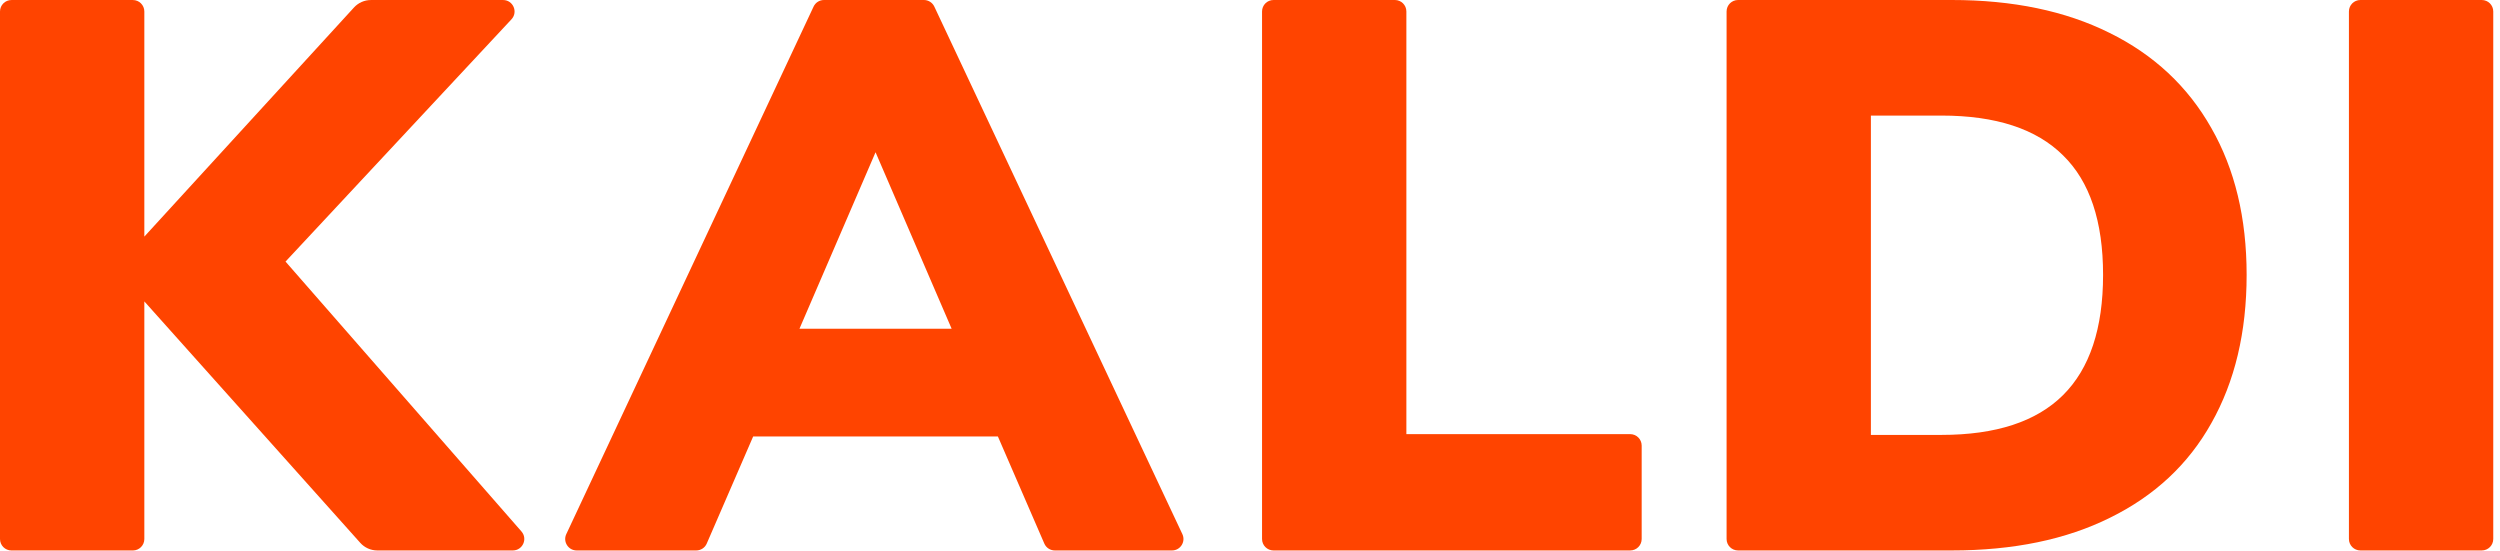
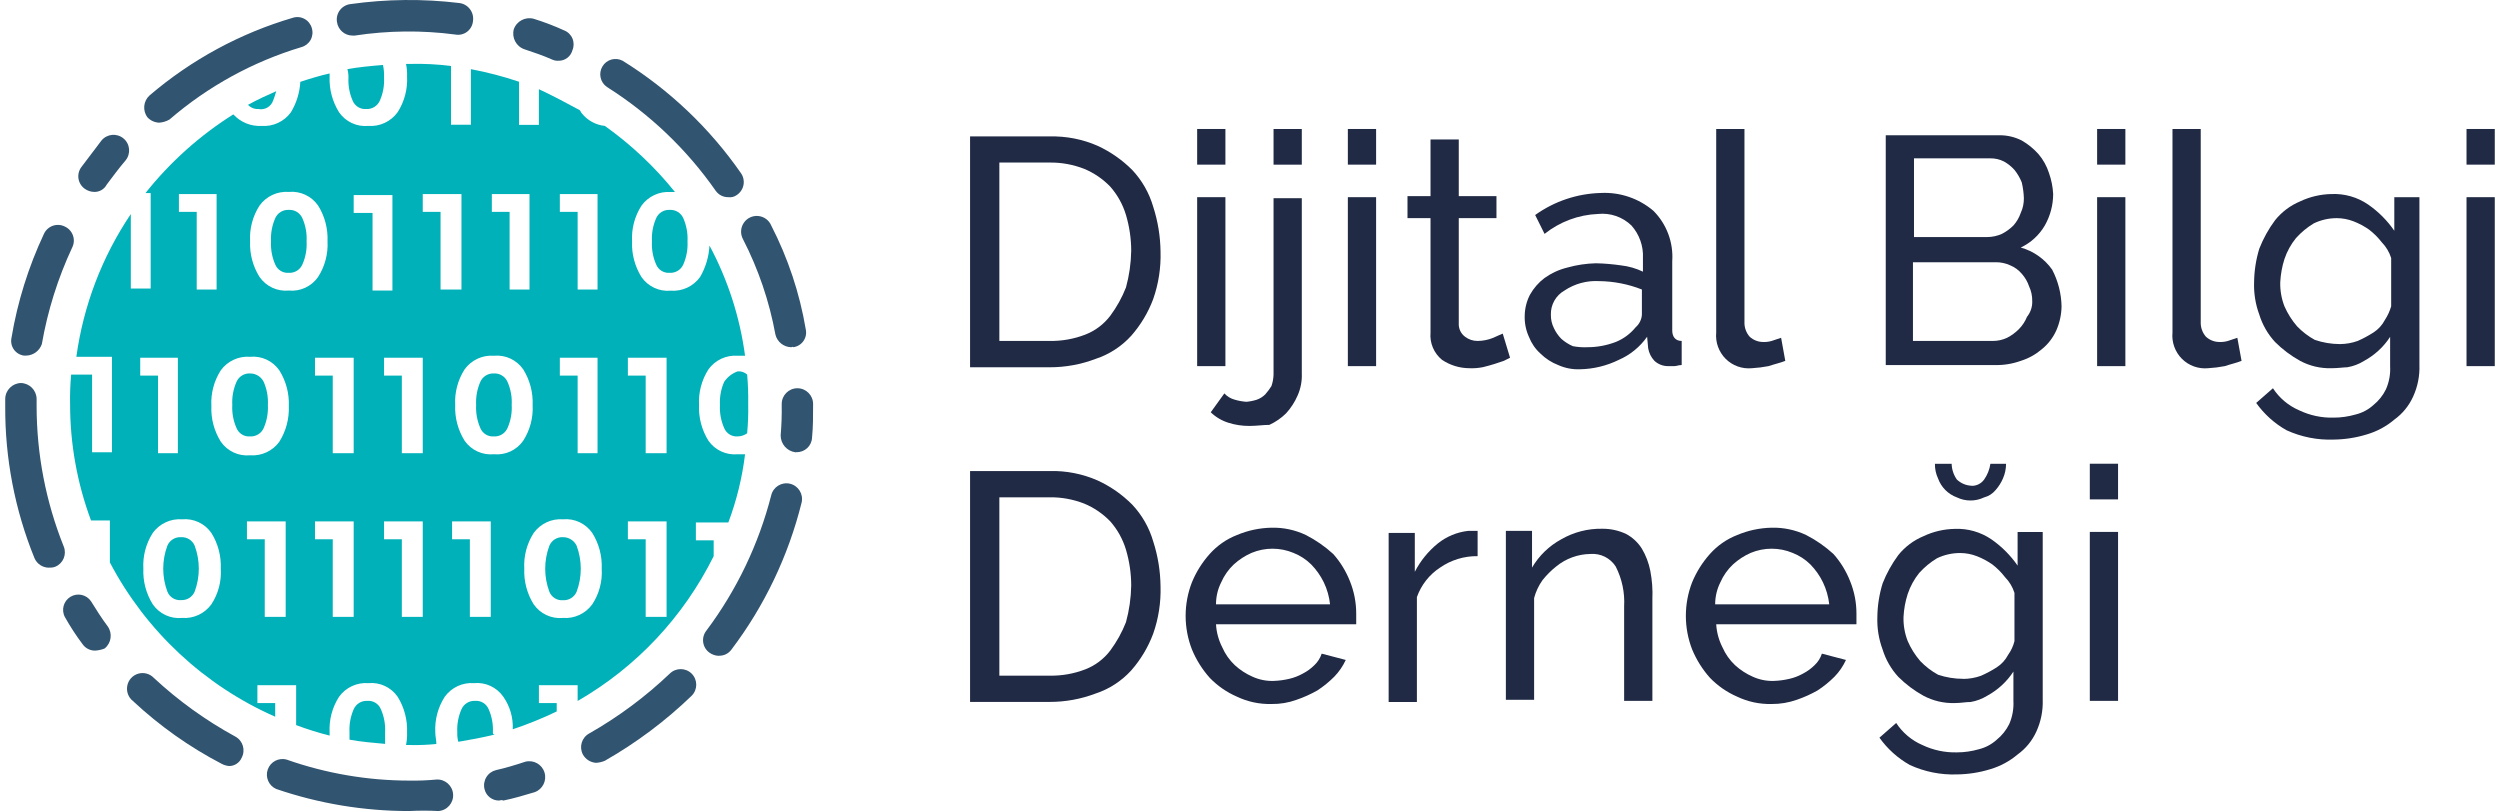
- <svg xmlns="http://www.w3.org/2000/svg" xmlns:xlink="http://www.w3.org/1999/xlink" viewBox="0 0 109 24">
-   <g transform="translate(-1470)">
-     <g style="mix-blend-mode:normal" transform="translate(1470)" fill="#f40">
-       <use xlink:href="#b" style="mix-blend-mode:normal" />
-       <use xlink:href="#c" style="mix-blend-mode:normal" />
-       <use xlink:href="#d" style="mix-blend-mode:normal" />
-       <use xlink:href="#e" style="mix-blend-mode:normal" />
-       <use xlink:href="#f" style="mix-blend-mode:normal" />
-     </g>
+ <svg xmlns="http://www.w3.org/2000/svg" width="299pt" height="97pt" viewBox="0 0 299 97" version="1.1">
+   <g id="surface1">
+     <path style=" stroke:none;fill-rule:nonzero;fill:rgb(19.216%,32.941%,43.922%);fill-opacity:1;" d="M 48.934 97 C 43.527 97.004 38.156 96.113 33.039 94.363 C 32.141 93.973 31.699 92.949 32.027 92.02 C 32.359 91.094 33.348 90.582 34.293 90.852 C 38.996 92.504 43.949 93.355 48.934 93.359 C 50.02 93.379 51.105 93.336 52.188 93.234 C 53.227 93.164 54.121 93.953 54.191 94.992 C 54.262 96.031 53.477 96.93 52.438 97 C 51.273 96.938 50.102 96.938 48.934 97 Z M 59.699 95.746 C 58.863 95.758 58.129 95.184 57.945 94.363 C 57.828 93.883 57.91 93.371 58.168 92.949 C 58.426 92.523 58.84 92.223 59.324 92.105 C 60.449 91.855 61.699 91.477 62.828 91.102 C 63.809 90.848 64.82 91.41 65.121 92.383 C 65.422 93.355 64.906 94.395 63.953 94.742 C 62.703 95.117 61.449 95.492 60.199 95.746 C 59.949 95.621 59.824 95.746 59.699 95.746 Z M 27.406 91.617 C 27.102 91.59 26.805 91.508 26.531 91.363 C 22.66 89.348 19.082 86.816 15.895 83.836 C 15.348 83.402 15.09 82.699 15.223 82.012 C 15.352 81.328 15.855 80.773 16.523 80.574 C 17.191 80.379 17.914 80.57 18.395 81.074 C 21.344 83.816 24.625 86.176 28.16 88.102 C 29.051 88.594 29.383 89.711 28.91 90.613 C 28.656 91.219 28.062 91.617 27.406 91.617 Z M 71.34 91.238 C 70.66 91.211 70.043 90.832 69.711 90.234 C 69.238 89.332 69.57 88.219 70.461 87.727 C 73.953 85.742 77.188 83.34 80.098 80.57 C 80.824 79.844 82 79.844 82.727 80.57 C 83.453 81.301 83.453 82.48 82.727 83.207 C 79.602 86.223 76.109 88.836 72.34 90.988 C 72.023 91.125 71.684 91.207 71.34 91.227 Z M 85.98 78.438 C 85.578 78.43 85.184 78.297 84.855 78.062 C 84.445 77.77 84.172 77.324 84.102 76.824 C 84.031 76.328 84.168 75.82 84.48 75.426 C 88.102 70.594 90.738 65.09 92.238 59.238 C 92.48 58.23 93.492 57.613 94.492 57.855 C 95.496 58.098 96.113 59.109 95.871 60.113 C 94.289 66.48 91.438 72.457 87.484 77.684 C 87.137 78.168 86.574 78.441 85.98 78.426 Z M 11.387 77.812 C 10.793 77.824 10.23 77.543 9.887 77.059 C 9.105 76.02 8.395 74.93 7.758 73.793 C 7.305 72.934 7.602 71.871 8.434 71.371 C 9.266 70.871 10.344 71.109 10.887 71.914 C 11.512 72.918 12.137 73.922 12.891 74.926 C 13.477 75.766 13.312 76.918 12.512 77.559 C 12.152 77.703 11.773 77.789 11.387 77.812 Z M 5.879 67.895 C 5.125 67.906 4.434 67.461 4.129 66.766 C 1.777 60.988 0.586 54.797 0.625 48.555 L 0.625 47.691 C 0.648 46.66 1.477 45.836 2.5 45.809 C 3.527 45.836 4.352 46.66 4.379 47.691 L 4.379 48.57 C 4.383 54.332 5.484 60.039 7.633 65.387 C 7.996 66.32 7.555 67.379 6.633 67.77 C 6.395 67.867 6.137 67.906 5.879 67.883 Z M 95.242 54.09 L 95.117 54.09 C 94.117 53.953 93.371 53.098 93.367 52.082 C 93.469 50.871 93.512 49.656 93.492 48.445 L 93.492 48.316 C 93.492 47.277 94.332 46.434 95.367 46.434 C 96.406 46.434 97.246 47.277 97.246 48.316 L 97.246 48.445 C 97.246 49.824 97.246 51.078 97.121 52.336 C 97.082 53.336 96.242 54.113 95.242 54.078 Z M 3.125 42.531 L 2.875 42.531 C 2.387 42.469 1.941 42.203 1.656 41.797 C 1.371 41.391 1.27 40.883 1.375 40.398 C 2.094 36.098 3.402 31.918 5.254 27.973 C 5.461 27.52 5.848 27.168 6.32 27 C 6.793 26.836 7.312 26.871 7.758 27.098 C 8.211 27.305 8.562 27.691 8.727 28.164 C 8.895 28.637 8.859 29.156 8.633 29.605 C 6.918 33.277 5.699 37.16 5.004 41.152 C 4.727 41.961 3.98 42.512 3.125 42.531 Z M 94.617 41.527 C 93.727 41.504 92.957 40.891 92.742 40.023 C 92.016 36.043 90.707 32.195 88.859 28.602 C 88.531 27.992 88.562 27.25 88.945 26.672 C 89.324 26.09 89.992 25.77 90.68 25.832 C 91.371 25.895 91.969 26.332 92.238 26.969 C 94.246 30.875 95.641 35.066 96.371 39.395 C 96.477 39.879 96.375 40.387 96.086 40.793 C 95.801 41.199 95.359 41.465 94.867 41.527 C 94.867 41.414 94.742 41.527 94.617 41.527 Z M 87.109 23.582 C 86.516 23.598 85.953 23.312 85.605 22.828 C 82.137 17.859 77.711 13.637 72.59 10.402 C 71.789 9.859 71.551 8.777 72.051 7.945 C 72.547 7.109 73.609 6.812 74.469 7.266 C 80.043 10.73 84.859 15.301 88.609 20.695 C 88.902 21.109 89.016 21.621 88.922 22.121 C 88.828 22.617 88.535 23.055 88.109 23.332 C 87.82 23.543 87.461 23.633 87.109 23.582 Z M 11.262 22.953 C 10.855 22.945 10.465 22.812 10.137 22.578 C 9.727 22.285 9.453 21.84 9.383 21.34 C 9.312 20.844 9.449 20.336 9.762 19.941 C 10.512 18.938 11.387 17.809 12.137 16.805 C 12.793 16.008 13.973 15.895 14.766 16.555 C 15.562 17.211 15.672 18.391 15.016 19.188 C 14.266 20.066 13.516 21.07 12.766 22.074 C 12.473 22.633 11.891 22.973 11.262 22.953 Z M 19.023 14.672 C 18.5 14.648 18.004 14.426 17.645 14.043 C 17.027 13.234 17.137 12.086 17.895 11.406 C 22.895 7.137 28.738 3.969 35.043 2.121 C 35.508 1.977 36.008 2.031 36.434 2.27 C 36.859 2.504 37.172 2.906 37.297 3.375 C 37.438 3.844 37.383 4.348 37.148 4.773 C 36.91 5.199 36.512 5.508 36.043 5.637 C 30.238 7.383 24.867 10.332 20.273 14.293 C 19.891 14.516 19.461 14.645 19.023 14.672 Z M 66.832 7.266 C 66.574 7.285 66.316 7.242 66.082 7.141 C 64.957 6.641 63.828 6.262 62.703 5.887 C 61.727 5.543 61.184 4.504 61.449 3.5 C 61.793 2.523 62.832 1.977 63.828 2.246 C 65.066 2.629 66.277 3.09 67.457 3.629 C 67.914 3.801 68.277 4.156 68.465 4.605 C 68.652 5.055 68.652 5.562 68.461 6.012 C 68.262 6.75 67.594 7.266 66.832 7.266 Z M 42.176 4.254 C 41.23 4.262 40.426 3.562 40.301 2.621 C 40.219 2.121 40.352 1.609 40.656 1.207 C 40.965 0.805 41.422 0.547 41.926 0.488 C 46.242 -0.117 50.617 -0.16 54.941 0.363 C 55.445 0.426 55.902 0.688 56.207 1.094 C 56.512 1.496 56.645 2.008 56.57 2.512 C 56.527 3.02 56.273 3.488 55.867 3.797 C 55.461 4.105 54.941 4.227 54.441 4.129 C 50.449 3.605 46.406 3.648 42.426 4.254 Z M 42.176 4.254 " />
+     <path style=" stroke:none;fill-rule:nonzero;fill:rgb(0%,69.412%,72.549%);fill-opacity:1;" d="M 34.543 25.102 C 33.844 25.062 33.195 25.461 32.914 26.105 C 32.535 26.973 32.363 27.918 32.414 28.867 C 32.363 29.812 32.535 30.758 32.914 31.625 C 33.18 32.281 33.84 32.688 34.543 32.629 C 35.238 32.668 35.887 32.27 36.168 31.625 C 36.551 30.758 36.723 29.812 36.668 28.867 C 36.723 27.918 36.551 26.973 36.168 26.105 C 35.887 25.461 35.238 25.062 34.543 25.102 Z M 34.543 25.102 " />
+     <path style=" stroke:none;fill-rule:nonzero;fill:rgb(0%,69.412%,72.549%);fill-opacity:1;" d="M 41.676 9.273 C 41.625 10.223 41.797 11.168 42.176 12.035 C 42.441 12.691 43.102 13.098 43.805 13.039 C 44.5 13.078 45.148 12.676 45.43 12.035 C 45.812 11.168 45.984 10.223 45.93 9.273 C 45.953 8.77 45.91 8.262 45.805 7.77 C 44.305 7.895 42.926 8.02 41.551 8.27 C 41.641 8.598 41.684 8.938 41.676 9.273 Z M 41.676 9.273 " />
+     <path style=" stroke:none;fill-rule:nonzero;fill:rgb(0%,69.412%,72.549%);fill-opacity:1;" d="M 58.949 87.586 C 59 86.641 58.828 85.695 58.445 84.828 C 58.18 84.172 57.523 83.766 56.82 83.824 C 56.121 83.785 55.473 84.184 55.191 84.828 C 54.812 85.695 54.641 86.641 54.691 87.586 C 54.672 87.969 54.715 88.352 54.816 88.719 C 56.32 88.465 57.695 88.215 59.199 87.84 C 58.949 87.852 58.949 87.715 58.949 87.586 Z M 58.949 87.586 " />
+     <path style=" stroke:none;fill-rule:nonzero;fill:rgb(0%,69.412%,72.549%);fill-opacity:1;" d="M 29.91 44.664 C 29.211 44.629 28.562 45.027 28.285 45.672 C 27.902 46.539 27.73 47.484 27.781 48.43 C 27.73 49.379 27.902 50.324 28.285 51.191 C 28.551 51.848 29.207 52.254 29.91 52.195 C 30.609 52.234 31.258 51.836 31.539 51.191 C 31.918 50.324 32.09 49.379 32.039 48.43 C 32.09 47.484 31.918 46.539 31.539 45.672 C 31.23 45.051 30.602 44.66 29.91 44.664 Z M 29.91 44.664 " />
+     <path style=" stroke:none;fill-rule:nonzero;fill:rgb(0%,69.412%,72.549%);fill-opacity:1;" d="M 21.648 64.246 C 20.953 64.207 20.305 64.605 20.023 65.25 C 19.355 67.027 19.355 68.992 20.023 70.77 C 20.289 71.426 20.949 71.832 21.648 71.773 C 22.348 71.812 22.996 71.414 23.277 70.77 C 23.945 68.992 23.945 67.027 23.277 65.25 C 22.996 64.605 22.348 64.207 21.648 64.246 Z M 21.648 64.246 " />
+     <path style=" stroke:none;fill-rule:nonzero;fill:rgb(0%,69.412%,72.549%);fill-opacity:1;" d="M 32.664 12.035 C 32.809 11.664 32.934 11.289 33.039 10.906 C 31.914 11.406 30.785 11.91 29.66 12.539 C 29.984 12.883 30.441 13.066 30.91 13.039 C 31.664 13.188 32.41 12.762 32.664 12.035 Z M 32.664 12.035 " />
+     <path style=" stroke:none;fill-rule:nonzero;fill:rgb(0%,69.412%,72.549%);fill-opacity:1;" d="M 46.055 87.586 C 46.109 86.641 45.938 85.695 45.555 84.828 C 45.289 84.172 44.633 83.766 43.93 83.824 C 43.23 83.785 42.582 84.184 42.301 84.828 C 41.922 85.695 41.75 86.641 41.801 87.586 L 41.801 88.465 C 43.176 88.719 44.68 88.844 46.055 88.969 Z M 46.055 87.586 " />
+     <path style=" stroke:none;fill-rule:nonzero;fill:rgb(0%,69.412%,72.549%);fill-opacity:1;" d="M 86.609 45.672 C 86.227 46.539 86.055 47.484 86.105 48.43 C 86.055 49.379 86.227 50.324 86.609 51.191 C 86.875 51.848 87.531 52.254 88.234 52.195 C 88.641 52.188 89.031 52.055 89.359 51.82 C 89.469 50.652 89.508 49.477 89.484 48.305 C 89.504 47.133 89.465 45.961 89.359 44.793 C 89.051 44.52 88.645 44.383 88.234 44.414 C 87.57 44.645 87 45.086 86.609 45.672 Z M 86.609 45.672 " />
+     <path style=" stroke:none;fill-rule:nonzero;fill:rgb(0%,69.412%,72.549%);fill-opacity:1;" d="M 80.098 25.102 C 79.402 25.062 78.754 25.461 78.473 26.105 C 78.09 26.973 77.922 27.918 77.973 28.867 C 77.922 29.812 78.09 30.758 78.473 31.625 C 78.738 32.281 79.398 32.688 80.098 32.629 C 80.797 32.668 81.445 32.27 81.727 31.625 C 82.105 30.758 82.277 29.812 82.227 28.867 C 82.277 27.918 82.105 26.973 81.727 26.105 C 81.445 25.461 80.797 25.062 80.098 25.102 Z M 80.098 25.102 " />
+     <path style=" stroke:none;fill-rule:nonzero;fill:rgb(0%,69.412%,72.549%);fill-opacity:1;" d="M 85.355 64.621 L 83.227 64.621 L 83.227 62.488 L 87.109 62.488 C 88.098 59.859 88.77 57.117 89.109 54.328 L 88.234 54.328 C 86.859 54.461 85.523 53.844 84.73 52.711 C 83.934 51.434 83.539 49.949 83.605 48.445 C 83.523 46.938 83.918 45.445 84.73 44.176 C 85.539 43.059 86.863 42.441 88.234 42.547 L 89.109 42.547 C 88.492 37.93 87.051 33.469 84.855 29.367 C 84.785 30.695 84.398 31.984 83.73 33.133 C 82.922 34.25 81.598 34.867 80.223 34.766 C 78.848 34.895 77.508 34.27 76.719 33.133 C 75.922 31.855 75.531 30.371 75.594 28.867 C 75.512 27.359 75.906 25.867 76.719 24.598 C 77.527 23.48 78.852 22.863 80.223 22.965 L 80.727 22.965 C 78.309 19.957 75.484 17.297 72.34 15.059 C 71.258 14.949 70.266 14.406 69.586 13.555 C 69.461 13.43 69.461 13.305 69.336 13.176 C 67.707 12.301 66.082 11.422 64.453 10.668 L 64.453 14.934 L 62.078 14.934 L 62.078 9.777 C 60.195 9.141 58.27 8.641 56.32 8.27 L 56.32 14.922 L 53.941 14.922 L 53.941 7.895 C 52.324 7.684 50.691 7.602 49.059 7.645 L 48.559 7.645 C 48.664 8.137 48.707 8.645 48.684 9.148 C 48.766 10.656 48.371 12.148 47.559 13.418 C 46.754 14.535 45.426 15.16 44.055 15.059 C 42.676 15.191 41.34 14.566 40.551 13.43 C 39.754 12.152 39.359 10.664 39.422 9.16 L 39.422 8.785 C 38.297 9.035 37.043 9.414 35.918 9.789 C 35.848 11.078 35.461 12.328 34.793 13.43 C 33.984 14.543 32.66 15.16 31.289 15.059 C 30.012 15.133 28.77 14.625 27.906 13.68 C 23.898 16.199 20.344 19.383 17.395 23.094 L 18.02 23.094 L 18.02 34.512 L 15.645 34.512 L 15.645 25.602 C 12.199 30.719 9.973 36.559 9.133 42.672 L 13.391 42.672 L 13.391 54.09 L 11.012 54.09 L 11.012 44.805 L 8.508 44.805 C 8.402 45.973 8.359 47.145 8.383 48.316 C 8.379 53.074 9.227 57.793 10.887 62.25 L 13.141 62.25 L 13.141 67.27 C 17.461 75.484 24.434 81.984 32.914 85.719 L 32.914 84.086 L 30.785 84.086 L 30.785 81.953 L 35.418 81.953 L 35.418 86.723 C 36.727 87.215 38.066 87.633 39.422 87.977 L 39.422 87.602 C 39.34 86.094 39.734 84.602 40.551 83.332 C 41.355 82.219 42.684 81.598 44.055 81.703 C 45.43 81.57 46.77 82.195 47.559 83.332 C 48.355 84.609 48.746 86.098 48.684 87.602 C 48.707 88.105 48.664 88.609 48.559 89.105 L 49.059 89.105 C 50.105 89.129 51.148 89.086 52.188 88.98 C 52.188 88.477 52.062 88.102 52.062 87.602 C 51.98 86.094 52.375 84.602 53.191 83.332 C 53.996 82.219 55.324 81.598 56.695 81.703 C 58.07 81.57 59.41 82.195 60.199 83.332 C 60.992 84.469 61.391 85.836 61.324 87.223 C 63.121 86.621 64.875 85.91 66.582 85.09 L 66.582 84.086 L 64.453 84.086 L 64.453 81.953 L 69.086 81.953 L 69.086 83.836 C 76.098 79.801 81.758 73.773 85.355 66.516 Z M 66.832 23.207 L 71.465 23.207 L 71.465 34.625 L 69.086 34.625 L 69.086 25.34 L 66.957 25.34 L 66.957 23.207 Z M 66.832 42.785 L 71.465 42.785 L 71.465 54.203 L 69.086 54.203 L 69.086 44.918 L 66.957 44.918 L 66.957 42.785 Z M 58.695 23.207 L 63.328 23.207 L 63.328 34.625 L 60.949 34.625 L 60.949 25.34 L 58.824 25.34 L 58.824 23.207 Z M 21.273 23.207 L 25.906 23.207 L 25.906 34.625 L 23.527 34.625 L 23.527 25.34 L 21.398 25.34 L 21.398 23.207 Z M 16.645 42.785 L 21.273 42.785 L 21.273 54.203 L 18.898 54.203 L 18.898 44.918 L 16.77 44.918 L 16.77 42.785 Z M 25.281 72.277 C 24.473 73.391 23.148 74.008 21.773 73.906 C 20.398 74.039 19.059 73.414 18.27 72.277 C 17.473 71 17.082 69.512 17.145 68.008 C 17.062 66.504 17.457 65.012 18.27 63.742 C 19.078 62.625 20.402 62.008 21.773 62.109 C 23.152 61.98 24.492 62.605 25.281 63.742 C 26.078 65.016 26.469 66.504 26.406 68.008 C 26.504 69.516 26.109 71.016 25.281 72.277 Z M 34.039 73.781 L 31.664 73.781 L 31.664 64.496 L 29.535 64.496 L 29.535 62.363 L 34.168 62.363 L 34.168 73.781 Z M 33.414 52.824 C 32.609 53.941 31.281 54.559 29.91 54.453 C 28.535 54.586 27.195 53.961 26.406 52.824 C 25.609 51.547 25.215 50.059 25.281 48.555 C 25.199 47.051 25.594 45.559 26.406 44.289 C 27.215 43.18 28.543 42.566 29.91 42.672 C 31.285 42.539 32.625 43.164 33.414 44.301 C 34.211 45.578 34.605 47.066 34.543 48.57 C 34.602 50.07 34.211 51.551 33.414 52.824 Z M 34.543 34.75 C 33.164 34.883 31.824 34.258 31.039 33.121 C 30.238 31.844 29.848 30.355 29.91 28.852 C 29.828 27.348 30.223 25.855 31.039 24.586 C 31.844 23.469 33.172 22.852 34.543 22.953 C 35.918 22.824 37.258 23.449 38.047 24.586 C 38.844 25.859 39.234 27.348 39.172 28.852 C 39.254 30.359 38.859 31.852 38.047 33.121 C 37.258 34.258 35.918 34.883 34.543 34.75 Z M 42.176 73.781 L 39.797 73.781 L 39.797 64.496 L 37.672 64.496 L 37.672 62.363 L 42.301 62.363 L 42.301 73.781 Z M 42.176 54.203 L 39.797 54.203 L 39.797 44.918 L 37.672 44.918 L 37.672 42.785 L 42.301 42.785 L 42.301 54.203 Z M 42.301 25.465 L 42.301 23.332 L 46.934 23.332 L 46.934 34.75 L 44.555 34.75 L 44.555 25.465 Z M 50.438 73.781 L 48.059 73.781 L 48.059 64.496 L 45.93 64.496 L 45.93 62.363 L 50.562 62.363 L 50.562 73.781 Z M 50.438 54.203 L 48.059 54.203 L 48.059 44.918 L 45.93 44.918 L 45.93 42.785 L 50.562 42.785 L 50.562 54.203 Z M 52.691 34.625 L 52.691 25.34 L 50.562 25.34 L 50.562 23.207 L 55.191 23.207 L 55.191 34.625 Z M 58.57 73.781 L 56.195 73.781 L 56.195 64.496 L 54.066 64.496 L 54.066 62.363 L 58.695 62.363 L 58.695 73.781 Z M 59.074 54.328 C 57.699 54.461 56.359 53.844 55.566 52.711 C 54.77 51.434 54.379 49.949 54.441 48.445 C 54.359 46.938 54.754 45.445 55.566 44.176 C 56.375 43.059 57.703 42.441 59.074 42.547 C 60.449 42.414 61.789 43.039 62.578 44.176 C 63.375 45.453 63.766 46.941 63.703 48.445 C 63.785 49.949 63.391 51.441 62.578 52.711 C 61.785 53.844 60.445 54.461 59.074 54.328 Z M 70.836 72.277 C 70.031 73.391 68.703 74.008 67.332 73.906 C 65.957 74.039 64.617 73.414 63.828 72.277 C 63.031 71 62.641 69.512 62.703 68.008 C 62.621 66.504 63.016 65.012 63.828 63.742 C 64.637 62.625 65.961 62.008 67.332 62.109 C 68.711 61.98 70.047 62.605 70.836 63.742 C 71.637 65.016 72.027 66.504 71.965 68.008 C 72.062 69.516 71.668 71.016 70.836 72.277 Z M 79.598 73.781 L 77.223 73.781 L 77.223 64.496 L 75.094 64.496 L 75.094 62.363 L 79.723 62.363 L 79.723 73.781 Z M 79.598 54.203 L 77.223 54.203 L 77.223 44.918 L 75.094 44.918 L 75.094 42.785 L 79.723 42.785 L 79.723 54.203 Z M 79.598 54.203 " />
+     <path style=" stroke:none;fill-rule:nonzero;fill:rgb(0%,69.412%,72.549%);fill-opacity:1;" d="M 59.074 44.664 C 58.375 44.629 57.727 45.027 57.445 45.672 C 57.066 46.539 56.895 47.484 56.945 48.43 C 56.895 49.379 57.066 50.324 57.445 51.191 C 57.711 51.848 58.371 52.254 59.074 52.195 C 59.77 52.234 60.418 51.836 60.699 51.191 C 61.082 50.324 61.254 49.379 61.199 48.43 C 61.254 47.484 61.082 46.539 60.699 45.672 C 60.418 45.027 59.77 44.629 59.074 44.664 Z M 59.074 44.664 " />
+     <path style=" stroke:none;fill-rule:nonzero;fill:rgb(0%,69.412%,72.549%);fill-opacity:1;" d="M 67.332 64.246 C 66.633 64.207 65.984 64.613 65.707 65.262 C 65.039 67.039 65.039 69.004 65.707 70.781 C 65.973 71.438 66.629 71.844 67.332 71.785 C 68.031 71.824 68.68 71.426 68.961 70.781 C 69.629 69.004 69.629 67.039 68.961 65.262 C 68.656 64.637 68.023 64.242 67.332 64.246 Z M 67.332 64.246 " />
+     <path style=" stroke:none;fill-rule:nonzero;fill:rgb(12.549%,16.471%,26.667%);fill-opacity:1;" d="M 116.02 43.789 L 116.02 16.316 L 125.531 16.316 C 127.512 16.266 129.477 16.648 131.289 17.445 C 132.824 18.156 134.223 19.133 135.418 20.332 C 136.586 21.578 137.445 23.082 137.922 24.723 C 138.488 26.469 138.781 28.289 138.801 30.121 C 138.855 32.039 138.559 33.953 137.922 35.77 C 137.32 37.379 136.43 38.867 135.293 40.16 C 134.137 41.43 132.672 42.383 131.039 42.922 C 129.281 43.59 127.414 43.93 125.531 43.926 L 116.02 43.926 Z M 135.293 29.98 C 135.289 28.539 135.078 27.102 134.668 25.715 C 134.293 24.461 133.652 23.309 132.793 22.328 C 131.906 21.406 130.84 20.68 129.664 20.191 C 128.348 19.68 126.945 19.422 125.531 19.441 L 119.523 19.441 L 119.523 40.777 L 125.531 40.777 C 126.984 40.801 128.43 40.547 129.789 40.023 C 130.98 39.566 132.02 38.781 132.793 37.762 C 133.562 36.723 134.195 35.582 134.668 34.375 C 135.059 32.941 135.27 31.469 135.293 29.98 Z M 135.293 29.98 " />
+     <path style=" stroke:none;fill-rule:nonzero;fill:rgb(12.549%,16.471%,26.667%);fill-opacity:1;" d="M 143.18 19.691 L 143.18 15.426 L 146.559 15.426 L 146.559 19.691 Z M 143.18 43.789 L 143.18 23.582 L 146.559 23.582 L 146.559 43.789 Z M 143.18 43.789 " />
+     <path style=" stroke:none;fill-rule:nonzero;fill:rgb(12.549%,16.471%,26.667%);fill-opacity:1;" d="M 149.438 50.941 C 148.59 50.949 147.742 50.82 146.934 50.566 C 146.137 50.32 145.406 49.891 144.805 49.309 L 146.434 47.051 C 146.77 47.418 147.203 47.68 147.684 47.805 C 148.133 47.938 148.594 48.02 149.062 48.055 C 149.488 48.02 149.906 47.934 150.312 47.805 C 150.688 47.672 151.031 47.457 151.316 47.176 C 151.594 46.863 151.848 46.527 152.066 46.172 C 152.219 45.727 152.305 45.262 152.316 44.793 L 152.316 23.707 L 155.695 23.707 L 155.695 44.664 C 155.734 45.57 155.562 46.473 155.195 47.301 C 154.855 48.082 154.391 48.805 153.816 49.434 C 153.234 50.008 152.555 50.473 151.816 50.816 C 151.066 50.816 150.312 50.941 149.438 50.941 Z M 152.316 19.691 L 152.316 15.426 L 155.695 15.426 L 155.695 19.691 Z M 152.316 19.691 " />
+     <path style=" stroke:none;fill-rule:nonzero;fill:rgb(12.549%,16.471%,26.667%);fill-opacity:1;" d="M 161.203 19.691 L 161.203 15.426 L 164.582 15.426 L 164.582 19.691 Z M 161.203 43.789 L 161.203 23.582 L 164.582 23.582 L 164.582 43.789 Z M 161.203 43.789 " />
+     <path style=" stroke:none;fill-rule:nonzero;fill:rgb(12.549%,16.471%,26.667%);fill-opacity:1;" d="M 180.602 42.785 L 179.852 43.16 L 178.723 43.535 C 178.348 43.66 177.848 43.789 177.348 43.914 C 176.812 44.023 176.266 44.062 175.723 44.039 C 174.562 44.031 173.43 43.684 172.465 43.035 C 171.496 42.246 170.977 41.02 171.09 39.77 L 171.09 26.09 L 168.336 26.09 L 168.336 23.457 L 171.09 23.457 L 171.09 16.68 L 174.469 16.68 L 174.469 23.457 L 178.977 23.457 L 178.977 26.09 L 174.469 26.09 L 174.469 38.641 C 174.426 39.277 174.707 39.895 175.219 40.273 C 175.648 40.605 176.18 40.781 176.723 40.777 C 177.367 40.773 178.004 40.645 178.598 40.398 C 179.102 40.148 179.477 40.023 179.727 39.898 Z M 180.602 42.785 " />
+     <path style=" stroke:none;fill-rule:nonzero;fill:rgb(12.549%,16.471%,26.667%);fill-opacity:1;" d="M 188.988 44.164 C 188.086 44.203 187.184 44.031 186.359 43.66 C 185.562 43.352 184.84 42.883 184.23 42.281 C 183.621 41.73 183.152 41.043 182.855 40.273 C 182.496 39.488 182.328 38.629 182.355 37.762 C 182.367 36.891 182.582 36.031 182.98 35.254 C 183.422 34.469 184.016 33.785 184.73 33.246 C 185.562 32.656 186.496 32.23 187.484 31.992 C 188.586 31.684 189.723 31.516 190.863 31.488 C 191.871 31.508 192.875 31.594 193.867 31.738 C 194.781 31.84 195.672 32.094 196.496 32.492 L 196.496 30.859 C 196.566 29.434 196.07 28.035 195.121 26.969 C 194.055 25.938 192.59 25.434 191.117 25.59 C 188.789 25.684 186.555 26.52 184.73 27.973 L 183.605 25.715 C 185.91 24.062 188.66 23.145 191.492 23.078 C 193.77 22.969 196.008 23.734 197.75 25.215 C 199.332 26.801 200.152 28.996 200 31.238 L 200 39.52 C 200 40.273 200.379 40.777 201.129 40.777 L 201.129 43.66 C 200.754 43.66 200.504 43.789 200.25 43.789 L 199.5 43.789 C 198.898 43.793 198.316 43.566 197.875 43.16 C 197.48 42.746 197.219 42.219 197.121 41.652 L 196.996 40.273 C 196.145 41.488 194.977 42.441 193.617 43.035 C 192.176 43.746 190.594 44.133 188.988 44.164 Z M 189.863 41.527 C 191.02 41.527 192.164 41.312 193.242 40.902 C 194.172 40.527 194.988 39.922 195.621 39.145 C 196.062 38.762 196.332 38.223 196.371 37.637 L 196.371 34.625 C 194.738 33.98 192.996 33.641 191.242 33.621 C 189.777 33.539 188.328 33.934 187.109 34.75 C 186.078 35.336 185.449 36.449 185.484 37.637 C 185.473 38.203 185.602 38.766 185.859 39.27 C 186.078 39.734 186.375 40.16 186.734 40.523 C 187.145 40.887 187.609 41.184 188.113 41.402 C 188.688 41.512 189.277 41.555 189.863 41.527 Z M 189.863 41.527 " />
+     <path style=" stroke:none;fill-rule:nonzero;fill:rgb(12.549%,16.471%,26.667%);fill-opacity:1;" d="M 205.258 15.426 L 208.637 15.426 L 208.637 38.516 C 208.613 39.16 208.836 39.789 209.262 40.273 C 209.707 40.68 210.289 40.906 210.891 40.902 C 211.23 40.914 211.566 40.871 211.891 40.777 L 213.02 40.398 L 213.52 43.16 C 212.895 43.41 212.266 43.535 211.516 43.789 C 210.855 43.918 210.188 44 209.516 44.039 C 208.355 44.148 207.207 43.734 206.383 42.91 C 205.562 42.082 205.148 40.934 205.258 39.77 Z M 205.258 15.426 " />
+     <path style=" stroke:none;fill-rule:nonzero;fill:rgb(12.549%,16.471%,26.667%);fill-opacity:1;" d="M 246.562 36.633 C 246.547 37.629 246.332 38.609 245.934 39.52 C 245.535 40.402 244.938 41.176 244.184 41.781 C 243.449 42.406 242.598 42.875 241.68 43.16 C 240.676 43.52 239.617 43.691 238.551 43.66 L 225.535 43.66 L 225.535 16.176 L 239.176 16.176 C 240.09 16.176 240.988 16.391 241.805 16.805 C 242.555 17.238 243.23 17.789 243.809 18.438 C 244.371 19.098 244.793 19.867 245.059 20.695 C 245.344 21.504 245.516 22.348 245.559 23.207 C 245.555 24.527 245.211 25.824 244.559 26.969 C 243.887 28.121 242.883 29.039 241.68 29.605 C 243.195 30.027 244.52 30.957 245.434 32.242 C 246.145 33.598 246.531 35.102 246.562 36.633 Z M 228.914 19.188 L 228.914 28.352 L 237.676 28.352 C 238.277 28.348 238.875 28.219 239.426 27.973 C 239.934 27.711 240.398 27.375 240.805 26.969 C 241.195 26.531 241.492 26.02 241.68 25.465 C 241.938 24.914 242.062 24.312 242.055 23.707 C 242.035 23.074 241.949 22.441 241.805 21.824 C 241.59 21.281 241.293 20.773 240.93 20.32 C 240.57 19.918 240.145 19.578 239.676 19.316 C 239.172 19.059 238.613 18.93 238.051 18.938 L 228.914 18.938 Z M 243.055 36.008 C 243.066 35.398 242.938 34.801 242.68 34.25 C 242.492 33.691 242.195 33.18 241.805 32.742 C 241.434 32.301 240.961 31.957 240.43 31.738 C 239.879 31.48 239.281 31.355 238.676 31.363 L 228.789 31.363 L 228.789 40.777 L 238.301 40.777 C 238.906 40.785 239.504 40.656 240.051 40.398 C 240.559 40.137 241.023 39.797 241.43 39.395 C 241.859 38.965 242.203 38.453 242.43 37.891 C 242.859 37.355 243.082 36.688 243.055 36.008 Z M 243.055 36.008 " />
+     <path style=" stroke:none;fill-rule:nonzero;fill:rgb(12.549%,16.471%,26.667%);fill-opacity:1;" d="M 250.816 19.691 L 250.816 15.426 L 254.195 15.426 L 254.195 19.691 Z M 250.816 43.789 L 250.816 23.582 L 254.195 23.582 L 254.195 43.789 Z M 250.816 43.789 " />
+     <path style=" stroke:none;fill-rule:nonzero;fill:rgb(12.549%,16.471%,26.667%);fill-opacity:1;" d="M 259.828 15.426 L 263.207 15.426 L 263.207 38.516 C 263.184 39.16 263.406 39.789 263.832 40.273 C 264.277 40.68 264.859 40.906 265.461 40.902 C 265.797 40.914 266.137 40.871 266.461 40.777 L 267.586 40.398 L 268.09 43.16 C 267.461 43.41 266.836 43.535 266.086 43.789 C 265.426 43.918 264.754 44 264.082 44.039 C 262.926 44.148 261.777 43.734 260.953 42.91 C 260.133 42.082 259.719 40.934 259.828 39.77 Z M 259.828 15.426 " />
+     <path style=" stroke:none;fill-rule:nonzero;fill:rgb(12.549%,16.471%,26.667%);fill-opacity:1;" d="M 278.852 44.039 C 277.547 44.078 276.25 43.777 275.098 43.16 C 273.996 42.551 272.984 41.789 272.094 40.902 C 271.234 39.965 270.59 38.852 270.215 37.637 C 269.754 36.395 269.543 35.074 269.59 33.746 C 269.605 32.387 269.816 31.031 270.215 29.73 C 270.691 28.523 271.32 27.383 272.094 26.344 C 272.891 25.352 273.922 24.574 275.098 24.082 C 276.273 23.527 277.551 23.23 278.852 23.207 C 280.41 23.141 281.945 23.578 283.23 24.461 C 284.453 25.309 285.516 26.371 286.359 27.598 L 286.359 23.582 L 289.363 23.582 L 289.363 43.66 C 289.41 44.957 289.152 46.246 288.613 47.426 C 288.117 48.531 287.34 49.48 286.359 50.188 C 285.41 50.992 284.301 51.59 283.105 51.945 C 281.809 52.348 280.461 52.559 279.102 52.574 C 277.164 52.645 275.234 52.262 273.469 51.457 C 272.035 50.648 270.797 49.535 269.84 48.191 L 271.844 46.434 C 272.605 47.602 273.695 48.52 274.973 49.07 C 276.262 49.684 277.676 49.988 279.102 49.949 C 279.992 49.949 280.875 49.82 281.73 49.574 C 282.523 49.379 283.254 48.992 283.859 48.445 C 284.488 47.934 285.004 47.293 285.359 46.562 C 285.742 45.691 285.914 44.746 285.859 43.801 L 285.859 40.285 C 285.473 40.887 285.008 41.434 284.484 41.918 C 283.953 42.406 283.363 42.828 282.73 43.172 C 282.121 43.551 281.438 43.809 280.73 43.926 C 280.355 43.926 279.602 44.039 278.852 44.039 Z M 279.852 41.152 C 280.578 41.148 281.297 41.023 281.98 40.777 C 282.633 40.488 283.258 40.156 283.859 39.77 C 284.441 39.398 284.914 38.879 285.234 38.266 C 285.562 37.762 285.816 37.211 285.984 36.633 L 285.984 30.859 C 285.762 30.152 285.375 29.508 284.859 28.977 C 284.422 28.414 283.918 27.91 283.355 27.473 C 282.773 27.062 282.145 26.727 281.48 26.469 C 280.84 26.223 280.164 26.094 279.477 26.09 C 278.523 26.09 277.582 26.305 276.723 26.719 C 275.934 27.195 275.215 27.789 274.598 28.477 C 273.992 29.223 273.527 30.074 273.219 30.984 C 272.934 31.879 272.766 32.809 272.719 33.746 C 272.691 34.734 272.863 35.715 273.219 36.633 C 273.602 37.5 274.105 38.301 274.723 39.02 C 275.344 39.668 276.062 40.219 276.848 40.648 C 277.816 40.98 278.832 41.148 279.852 41.152 Z M 279.852 41.152 " />
+     <path style=" stroke:none;fill-rule:nonzero;fill:rgb(12.549%,16.471%,26.667%);fill-opacity:1;" d="M 294.996 19.691 L 294.996 15.426 L 298.375 15.426 L 298.375 19.691 Z M 294.996 43.789 L 294.996 23.582 L 298.375 23.582 L 298.375 43.789 Z M 294.996 43.789 " />
+     <path style=" stroke:none;fill-rule:nonzero;fill:rgb(12.549%,16.471%,26.667%);fill-opacity:1;" d="M 116.02 83.824 L 116.02 56.336 L 125.531 56.336 C 127.512 56.285 129.477 56.672 131.289 57.469 C 132.824 58.176 134.223 59.156 135.418 60.355 C 136.586 61.602 137.445 63.105 137.922 64.746 C 138.488 66.488 138.781 68.309 138.801 70.145 C 138.855 72.062 138.559 73.977 137.922 75.789 C 137.32 77.402 136.43 78.891 135.293 80.184 C 134.137 81.453 132.672 82.406 131.039 82.945 C 129.281 83.613 127.414 83.953 125.531 83.949 L 116.02 83.949 Z M 135.293 70.016 C 135.289 68.574 135.078 67.137 134.668 65.75 C 134.293 64.496 133.652 63.34 132.793 62.363 C 131.906 61.441 130.84 60.715 129.664 60.227 C 128.348 59.715 126.945 59.457 125.531 59.477 L 119.523 59.477 L 119.523 80.809 L 125.531 80.809 C 126.984 80.836 128.43 80.582 129.789 80.059 C 130.98 79.602 132.02 78.816 132.793 77.797 C 133.562 76.758 134.195 75.617 134.668 74.41 C 135.059 72.977 135.27 71.5 135.293 70.016 Z M 135.293 70.016 " />
+     <path style=" stroke:none;fill-rule:nonzero;fill:rgb(12.549%,16.471%,26.667%);fill-opacity:1;" d="M 152.066 84.199 C 150.641 84.234 149.223 83.934 147.934 83.32 C 146.711 82.789 145.605 82.023 144.68 81.062 C 143.785 80.059 143.066 78.914 142.555 77.672 C 141.551 75.09 141.551 72.223 142.555 69.641 C 143.066 68.398 143.785 67.254 144.68 66.254 C 145.574 65.254 146.688 64.477 147.934 63.992 C 149.242 63.438 150.645 63.141 152.066 63.113 C 153.492 63.078 154.906 63.379 156.195 63.992 C 157.375 64.598 158.469 65.359 159.449 66.254 C 160.305 67.211 160.98 68.316 161.453 69.516 C 161.953 70.75 162.207 72.07 162.203 73.406 L 162.203 74.66 L 145.434 74.66 C 145.488 75.625 145.746 76.562 146.184 77.422 C 146.535 78.227 147.047 78.953 147.684 79.555 C 148.312 80.129 149.031 80.598 149.812 80.938 C 150.598 81.293 151.453 81.465 152.316 81.438 C 152.949 81.418 153.578 81.332 154.195 81.188 C 154.762 81.055 155.309 80.844 155.82 80.559 C 156.328 80.297 156.793 79.957 157.199 79.555 C 157.602 79.176 157.902 78.703 158.074 78.176 L 160.953 78.93 C 160.609 79.672 160.145 80.352 159.574 80.938 C 158.965 81.547 158.293 82.094 157.574 82.566 C 156.773 83.02 155.938 83.398 155.07 83.695 C 154.105 84.047 153.09 84.215 152.066 84.199 Z M 159.074 72.277 C 158.977 71.363 158.723 70.469 158.324 69.641 C 157.938 68.855 157.434 68.133 156.82 67.508 C 156.215 66.906 155.488 66.438 154.695 66.125 C 153.094 65.457 151.289 65.457 149.688 66.125 C 148.906 66.465 148.188 66.934 147.559 67.508 C 146.922 68.109 146.41 68.836 146.059 69.641 C 145.645 70.457 145.434 71.359 145.434 72.277 Z M 159.074 72.277 " />
+     <path style=" stroke:none;fill-rule:nonzero;fill:rgb(12.549%,16.471%,26.667%);fill-opacity:1;" d="M 176.723 66.516 C 175.113 66.492 173.539 66.977 172.215 67.895 C 170.938 68.734 169.973 69.969 169.461 71.41 L 169.461 83.961 L 166.082 83.961 L 166.082 63.742 L 169.211 63.742 L 169.211 68.387 C 169.887 67.074 170.824 65.922 171.965 64.996 C 173.012 64.16 174.27 63.641 175.594 63.492 L 176.723 63.492 Z M 176.723 66.516 " />
+     <path style=" stroke:none;fill-rule:nonzero;fill:rgb(12.549%,16.471%,26.667%);fill-opacity:1;" d="M 197.625 83.824 L 194.246 83.824 L 194.246 72.527 C 194.34 70.875 193.992 69.23 193.242 67.758 C 192.594 66.742 191.441 66.164 190.238 66.254 C 188.73 66.27 187.273 66.801 186.109 67.758 C 185.508 68.238 184.961 68.785 184.48 69.391 C 184.023 70.035 183.684 70.758 183.48 71.523 L 183.48 83.695 L 180.102 83.695 L 180.102 63.492 L 183.23 63.492 L 183.23 67.883 C 184.07 66.457 185.281 65.285 186.734 64.496 C 188.219 63.641 189.906 63.207 191.617 63.238 C 192.609 63.227 193.594 63.441 194.496 63.867 C 195.262 64.281 195.91 64.887 196.371 65.625 C 196.855 66.438 197.191 67.332 197.375 68.262 C 197.59 69.375 197.676 70.512 197.625 71.648 Z M 197.625 83.824 " />
+     <path style=" stroke:none;fill-rule:nonzero;fill:rgb(12.549%,16.471%,26.667%);fill-opacity:1;" d="M 211.891 84.199 C 210.465 84.234 209.051 83.934 207.762 83.32 C 206.539 82.789 205.434 82.023 204.508 81.062 C 203.613 80.059 202.895 78.914 202.379 77.672 C 201.379 75.09 201.379 72.223 202.379 69.641 C 202.895 68.398 203.613 67.254 204.508 66.254 C 205.398 65.254 206.516 64.477 207.762 63.992 C 209.07 63.438 210.473 63.141 211.891 63.113 C 213.316 63.078 214.734 63.379 216.023 63.992 C 217.203 64.598 218.297 65.359 219.277 66.254 C 220.129 67.211 220.809 68.316 221.277 69.516 C 221.781 70.75 222.035 72.07 222.031 73.406 L 222.031 74.66 L 205.258 74.66 C 205.316 75.625 205.57 76.562 206.008 77.422 C 206.363 78.227 206.871 78.953 207.512 79.555 C 208.141 80.129 208.859 80.598 209.641 80.938 C 210.422 81.293 211.281 81.465 212.141 81.438 C 212.773 81.418 213.402 81.332 214.02 81.188 C 214.59 81.055 215.137 80.844 215.645 80.559 C 216.152 80.297 216.617 79.957 217.023 79.555 C 217.43 79.176 217.73 78.703 217.898 78.176 L 220.777 78.93 C 220.438 79.672 219.973 80.352 219.402 80.938 C 218.789 81.547 218.121 82.094 217.398 82.566 C 216.602 83.02 215.762 83.398 214.895 83.695 C 213.93 84.035 212.914 84.207 211.891 84.199 Z M 218.777 72.277 C 218.676 71.363 218.422 70.469 218.023 69.641 C 217.641 68.855 217.133 68.133 216.523 67.508 C 215.914 66.906 215.191 66.438 214.395 66.125 C 212.793 65.457 210.992 65.457 209.387 66.125 C 208.609 66.465 207.891 66.934 207.262 67.508 C 206.621 68.109 206.113 68.836 205.758 69.641 C 205.348 70.457 205.133 71.359 205.133 72.277 Z M 218.777 72.277 " />
+     <path style=" stroke:none;fill-rule:nonzero;fill:rgb(12.549%,16.471%,26.667%);fill-opacity:1;" d="M 233.793 84.086 C 232.488 84.125 231.195 83.824 230.039 83.207 C 228.938 82.598 227.926 81.84 227.035 80.949 C 226.176 80.016 225.535 78.898 225.16 77.684 C 224.699 76.441 224.484 75.121 224.531 73.793 C 224.547 72.434 224.758 71.082 225.16 69.777 C 225.633 68.57 226.266 67.434 227.035 66.391 C 227.832 65.398 228.867 64.621 230.039 64.133 C 231.215 63.574 232.496 63.277 233.793 63.254 C 235.352 63.188 236.887 63.629 238.176 64.508 C 239.398 65.355 240.457 66.418 241.305 67.645 L 241.305 63.629 L 244.309 63.629 L 244.309 83.711 C 244.352 85.004 244.094 86.293 243.559 87.473 C 243.062 88.578 242.285 89.531 241.305 90.234 C 240.352 91.039 239.242 91.637 238.051 91.992 C 236.754 92.395 235.402 92.605 234.043 92.621 C 232.105 92.688 230.176 92.301 228.414 91.492 C 226.977 90.684 225.738 89.57 224.781 88.227 L 226.785 86.469 C 227.547 87.637 228.637 88.555 229.914 89.105 C 231.203 89.719 232.617 90.02 234.043 89.984 C 234.934 89.984 235.82 89.855 236.672 89.609 C 237.465 89.414 238.195 89.027 238.801 88.477 C 239.434 87.969 239.945 87.324 240.305 86.598 C 240.684 85.727 240.855 84.781 240.805 83.836 L 240.805 80.32 C 240.414 80.918 239.949 81.469 239.426 81.953 C 238.895 82.441 238.309 82.863 237.676 83.207 C 237.062 83.586 236.383 83.844 235.672 83.961 C 235.172 83.949 234.547 84.086 233.793 84.086 Z M 234.797 81.199 C 235.52 81.195 236.242 81.07 236.922 80.824 C 237.574 80.539 238.203 80.203 238.801 79.82 C 239.383 79.445 239.855 78.926 240.176 78.312 C 240.527 77.82 240.785 77.27 240.93 76.68 L 240.93 70.91 C 240.707 70.199 240.32 69.555 239.801 69.027 C 239.367 68.461 238.863 67.957 238.301 67.52 C 237.715 67.109 237.086 66.773 236.422 66.516 C 235.785 66.27 235.105 66.141 234.422 66.141 C 233.469 66.141 232.527 66.355 231.668 66.766 C 230.875 67.242 230.156 67.836 229.539 68.523 C 228.934 69.273 228.469 70.121 228.164 71.035 C 227.875 71.93 227.707 72.855 227.66 73.793 C 227.633 74.781 227.805 75.762 228.164 76.68 C 228.543 77.547 229.047 78.352 229.664 79.066 C 230.285 79.715 231.004 80.266 231.793 80.699 C 232.762 81.023 233.773 81.188 234.797 81.188 Z M 235.797 58.105 C 236.391 58.121 236.953 57.84 237.301 57.355 C 237.695 56.797 237.953 56.152 238.051 55.473 L 239.926 55.473 C 239.922 56.078 239.797 56.676 239.551 57.23 C 239.336 57.73 239.039 58.199 238.676 58.609 C 238.32 59.043 237.84 59.348 237.301 59.488 C 236.27 59.984 235.074 59.984 234.043 59.488 C 232.996 59.105 232.172 58.281 231.793 57.23 C 231.535 56.68 231.406 56.078 231.418 55.473 L 233.418 55.473 C 233.434 56.148 233.652 56.805 234.043 57.355 C 234.52 57.805 235.145 58.07 235.797 58.094 Z M 235.797 58.105 " />
+     <path style=" stroke:none;fill-rule:nonzero;fill:rgb(12.549%,16.471%,26.667%);fill-opacity:1;" d="M 249.941 59.727 L 249.941 55.461 L 253.32 55.461 L 253.32 59.727 Z M 249.941 83.824 L 249.941 63.617 L 253.32 63.617 L 253.32 83.824 Z M 249.941 83.824 " />
  </g>
-   <defs>
-     <path id="b" d="M22.735 23.171c.283.323.053.829-.376.829h-5.907c-.285 0-.556-.121-.745-.333l-9.414-10.526v10.36c0 .276-.224.5-.5.5h-5.293c-.276 0-.5-.224-.5-.5v-23c0-.276.224-.5.5-.5h5.293c.276 0 .5.224.5.5v9.815l9.141-9.99c.19-.207.457-.325.738-.325h5.762c.437 0 .664.521.366.841l-9.851 10.563 10.287 11.767z" />
-     <path id="c" d="M45.991 24c-.199 0-.38-.118-.459-.301l-2.024-4.669h-10.67l-2.024 4.669c-.079.183-.259.301-.459.301h-5.212c-.366 0-.608-.381-.453-.712l10.782-23c.082-.176.259-.288.453-.288h4.358c.194 0 .37.112.453.287l10.815 23c.156.332-.086.713-.452.713h-5.108zm-11.135-9.668h6.635l-3.317-7.694-3.317 7.694z" />
-     <path id="d" d="M55.525 24c-.276 0-.5-.224-.5-.5v-23c0-.276.224-.5.5-.5h5.293c.276 0 .5.224.5.5v18.428h9.759c.276 0 .5.224.5.5v4.072c0 .276-.224.5-.5.5h-15.552z" />
-     <path id="e" d="M75.279.5c0-.276.224-.5.5-.5h9.315c2.667 0 4.959.477 6.874 1.43 1.938.953 3.42 2.338 4.446 4.153 1.026 1.793 1.539 3.926 1.539 6.4 0 2.496-.513 4.652-1.539 6.468-1.003 1.793-2.474 3.166-4.412 4.119-1.915.953-4.218 1.43-6.908 1.43h-9.315c-.276 0-.5-.224-.5-.5v-23zm9.37 18.462c2.371 0 4.138-.579 5.301-1.736 1.163-1.157 1.744-2.905 1.744-5.242 0-2.338-.581-4.074-1.744-5.209-1.163-1.157-2.93-1.736-5.301-1.736h-3.078v13.923h3.078z" />
-     <path id="f" d="M102.913 24c-.276 0-.5-.224-.5-.5v-23c0-.276.224-.5.5-.5h5.293c.276 0 .5.224.5.5v23c0 .276-.224.5-.5.5h-5.293z" />
-   </defs>
</svg>
